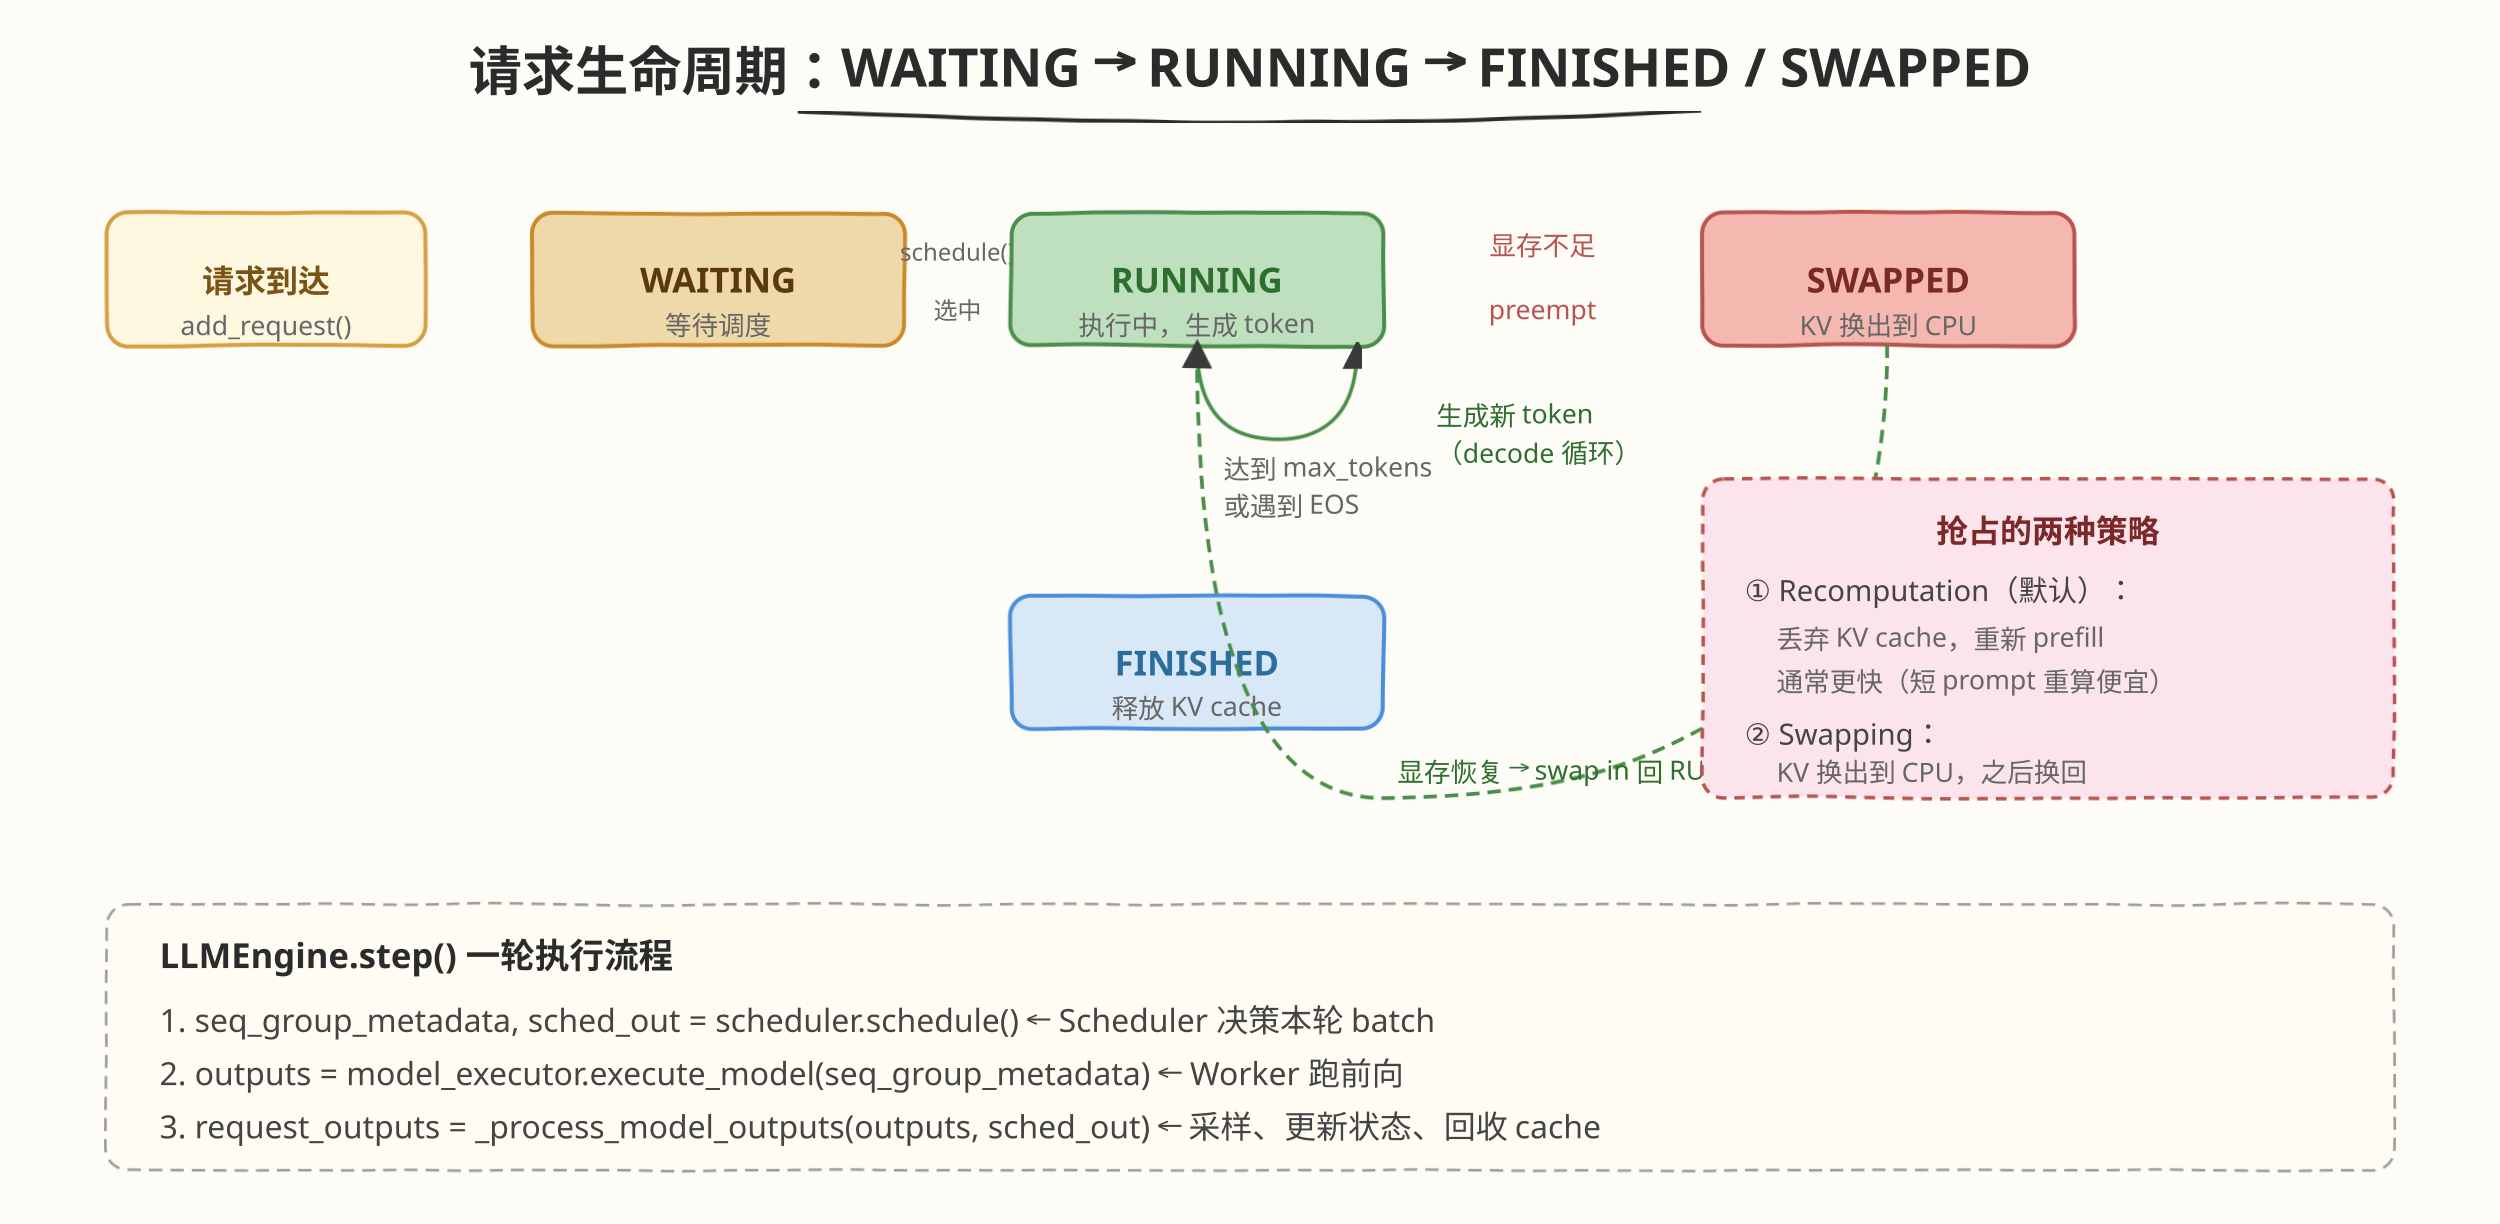
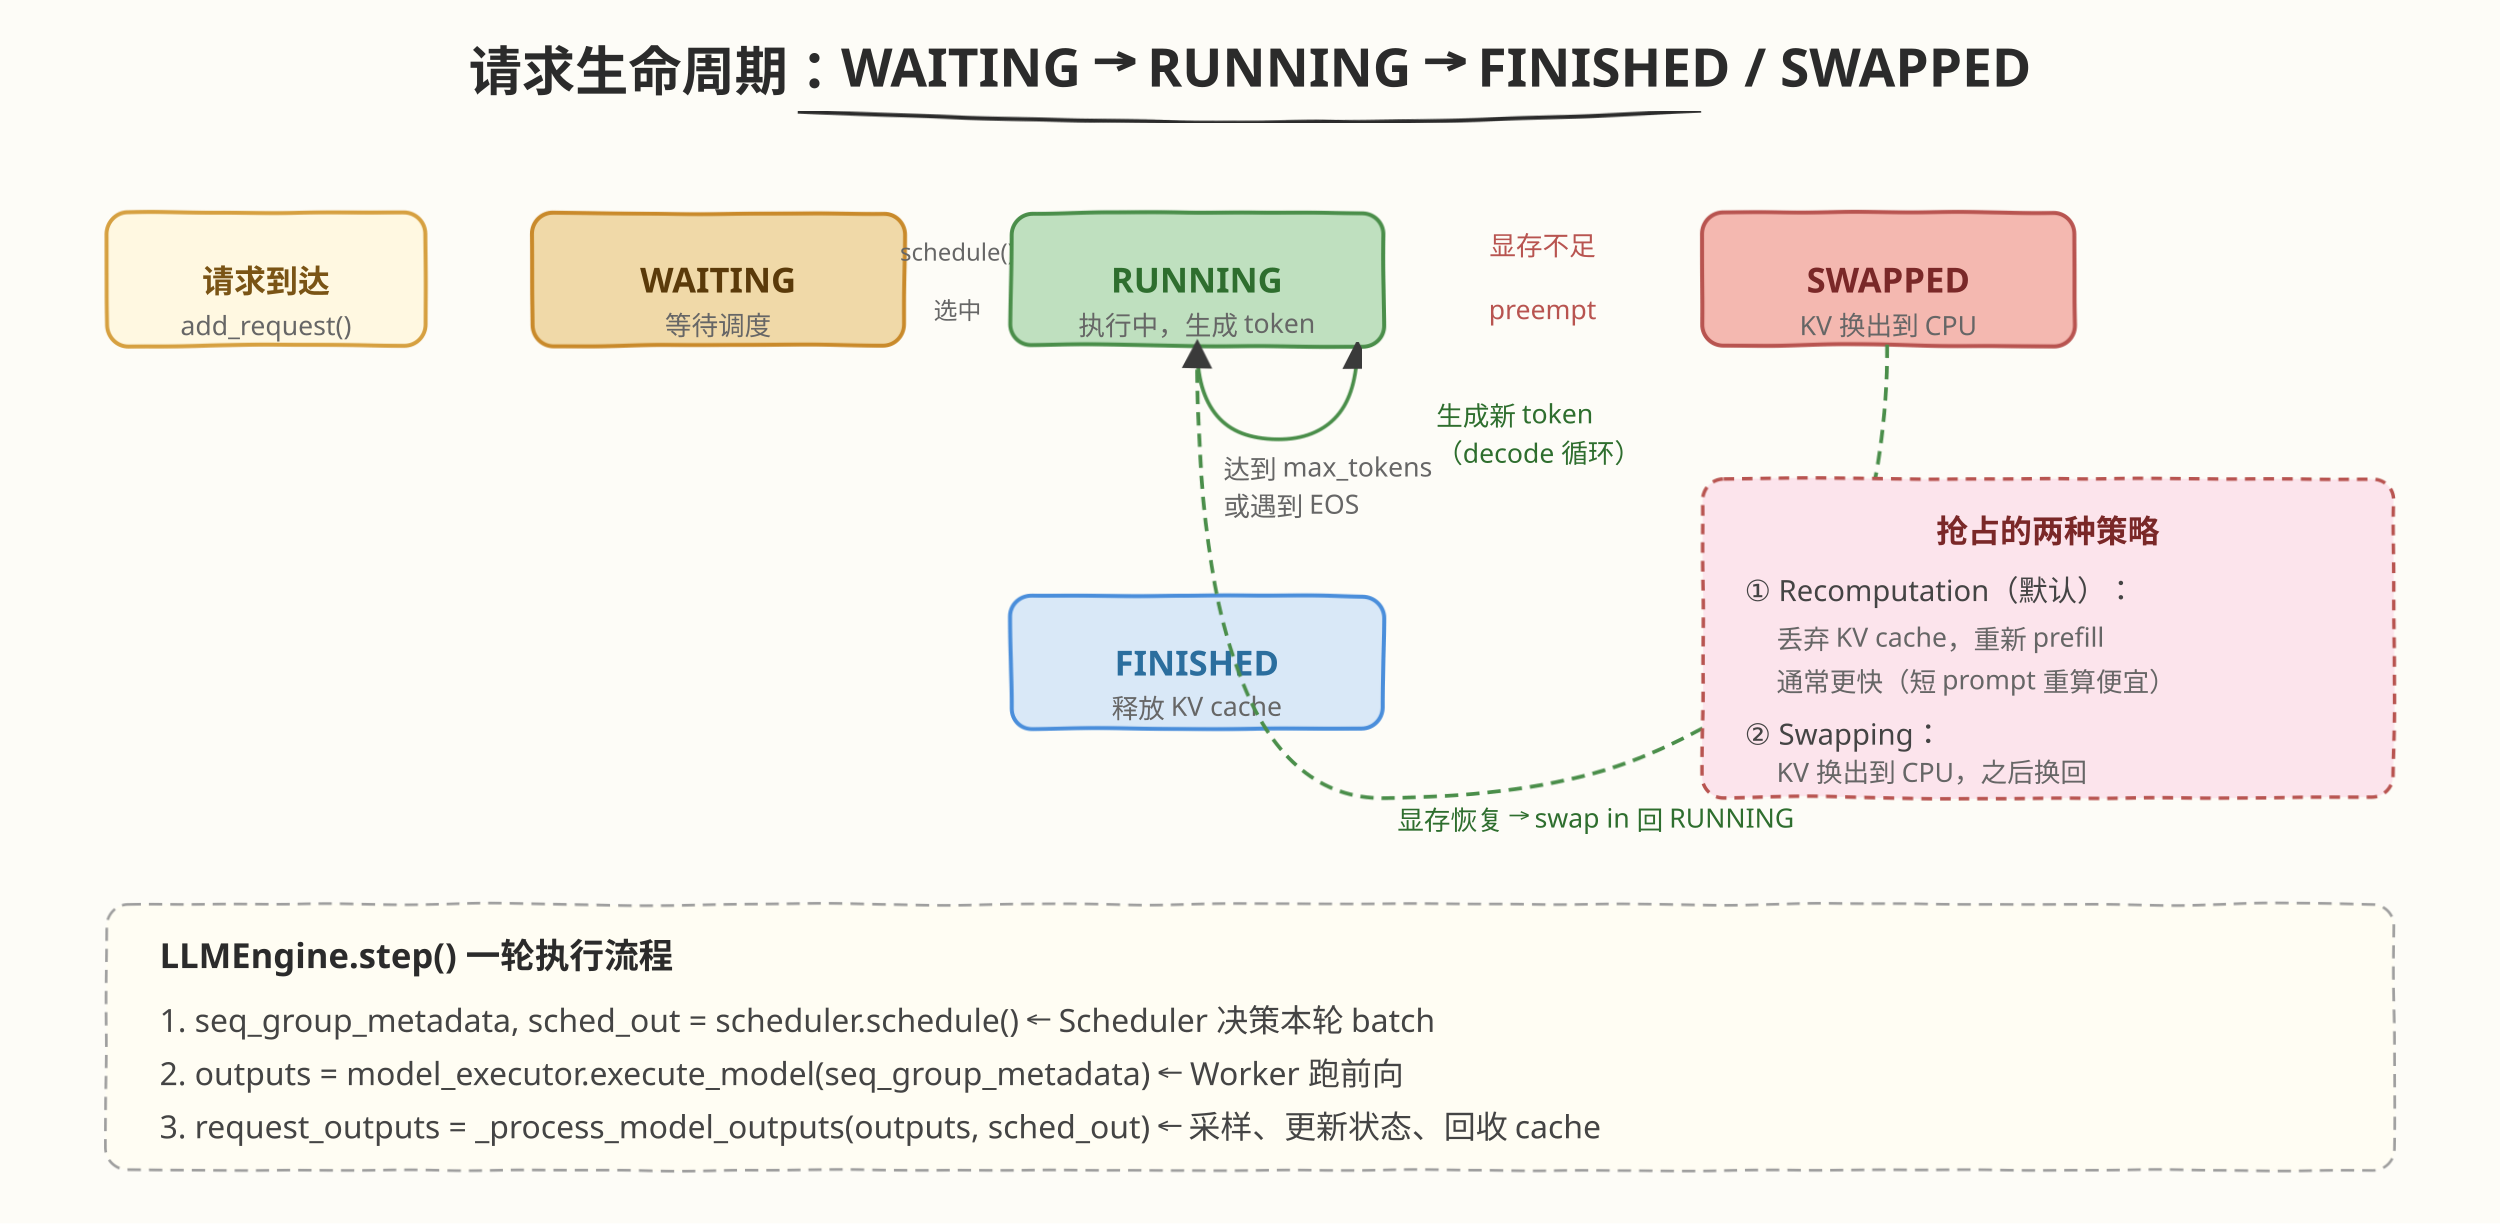
<svg xmlns="http://www.w3.org/2000/svg" width="940" height="460" viewBox="0 0 940 460" font-family="'Comic Sans MS','Marker Felt','Segoe UI','Kaiti SC',楷体,cursive">
  <defs>
    <filter id="sk" x="-3%" y="-3%" width="106%" height="106%">
      <feTurbulence type="fractalNoise" baseFrequency="0.018" numOctaves="2" seed="9" result="n" />
      <feDisplacementMap in="SourceGraphic" in2="n" scale="1.8" />
    </filter>
    <marker id="ar2" markerWidth="8" markerHeight="8" refX="6" refY="4" orient="auto">
      <path d="M0,0 L8,4 L0,8 z" fill="#3a3a3a" />
    </marker>
  </defs>
  <rect width="940" height="460" fill="#fdfcf7" />
  <text x="470" y="34" text-anchor="middle" font-size="20" font-weight="bold" fill="#2b2b2b">请求生命周期：WAITING → RUNNING → FINISHED / SWAPPED</text>
  <path d="M 300 42 Q 470 50 640 42" stroke="#2b2b2b" stroke-width="1.5" fill="none" filter="url(#sk)" />
  <g filter="url(#sk)">
    <rect x="40" y="80" width="120" height="50" rx="8" fill="#fff8e1" stroke="#d6a040" stroke-width="1.5" />
  </g>
  <text x="100" y="110" text-anchor="middle" font-size="12" font-weight="bold" fill="#7a5415">请求到达</text>
  <text x="100" y="126" text-anchor="middle" font-size="10" fill="#666">add_request()</text>
  <path d="M 160 105 L 200 105" stroke="#3a3a3a" stroke-width="1.6" fill="none" marker-end="url(#ar2)" filter="url(#sk)" />
  <g filter="url(#sk)">
    <rect x="200" y="80" width="140" height="50" rx="8" fill="#f0d9a8" stroke="#c98a2b" stroke-width="1.5" />
  </g>
  <text x="270" y="110" text-anchor="middle" font-size="13" font-weight="bold" fill="#5a3a0a">WAITING</text>
  <text x="270" y="126" text-anchor="middle" font-size="10" fill="#666">等待调度</text>
  <path d="M 340 105 L 380 105" stroke="#3a3a3a" stroke-width="1.6" fill="none" marker-end="url(#ar2)" filter="url(#sk)" />
  <text x="360" y="98" text-anchor="middle" font-size="9" fill="#666">schedule()</text>
  <text x="360" y="120" text-anchor="middle" font-size="9" fill="#666">选中</text>
  <g filter="url(#sk)">
    <rect x="380" y="80" width="140" height="50" rx="8" fill="#bfe0bf" stroke="#4a8e4a" stroke-width="1.5" />
  </g>
  <text x="450" y="110" text-anchor="middle" font-size="13" font-weight="bold" fill="#2e6e2e">RUNNING</text>
  <text x="450" y="126" text-anchor="middle" font-size="10" fill="#666">执行中，生成 token</text>
  <path d="M 450 130 Q 450 165 480 165 Q 510 165 510 130" stroke="#4a8e4a" stroke-width="1.4" fill="none" marker-end="url(#ar2)" filter="url(#sk)" />
  <text x="540" y="160" font-size="10" fill="#2e6e2e">生成新 token</text>
  <text x="540" y="174" font-size="10" fill="#2e6e2e">（decode 循环）</text>
  <path d="M 450 130 L 450 220" stroke="#3a3a3a" stroke-width="1.6" fill="none" marker-end="url(#ar2)" filter="url(#sk)" />
  <text x="460" y="180" font-size="10" fill="#666">达到 max_tokens</text>
  <text x="460" y="194" font-size="10" fill="#666">或遇到 EOS</text>
  <g filter="url(#sk)">
    <rect x="380" y="224" width="140" height="50" rx="8" fill="#d9e8f7" stroke="#4a8edb" stroke-width="1.5" />
  </g>
  <text x="450" y="254" text-anchor="middle" font-size="13" font-weight="bold" fill="#2b6e9e">FINISHED</text>
  <text x="450" y="270" text-anchor="middle" font-size="10" fill="#666">释放 KV cache</text>
  <path d="M 520 105 L 640 105" stroke="#b85450" stroke-width="1.6" fill="none" marker-end="url(#ar2)" filter="url(#sk)" />
  <text x="580" y="96" text-anchor="middle" font-size="10" fill="#b85450">显存不足</text>
  <text x="580" y="120" text-anchor="middle" font-size="10" fill="#b85450">preempt</text>
  <g filter="url(#sk)">
    <rect x="640" y="80" width="140" height="50" rx="8" fill="#f4b8b0" stroke="#b85450" stroke-width="1.5" />
  </g>
  <text x="710" y="110" text-anchor="middle" font-size="13" font-weight="bold" fill="#7a2828">SWAPPED</text>
  <text x="710" y="126" text-anchor="middle" font-size="10" fill="#666">KV 换出到 CPU</text>
  <path d="M 710 130 Q 710 300 520 300 Q 450 300 450 130" stroke="#4a8e4a" stroke-width="1.4" fill="none" stroke-dasharray="5 3" marker-end="url(#ar2)" filter="url(#sk)" />
-   <text x="600" y="294" text-anchor="middle" font-size="10" fill="#2e6e2e">显存恢复 → swap in 回 RUNNING</text>
+   <text x="600" y="312" text-anchor="middle" font-size="10" fill="#2e6e2e">显存恢复 → swap in 回 RUNNING</text>
  <g filter="url(#sk)">
    <rect x="640" y="180" width="260" height="120" rx="8" fill="#fce4ec" stroke="#b85450" stroke-width="1.3" stroke-dasharray="4 3" />
  </g>
  <text x="770" y="204" text-anchor="middle" font-size="12" font-weight="bold" fill="#7a2828">抢占的两种策略</text>
  <text x="656" y="226" font-size="11" fill="#444">① Recomputation（默认）：</text>
  <text x="668" y="244" font-size="10" fill="#666">丢弃 KV cache，重新 prefill</text>
  <text x="668" y="260" font-size="10" fill="#666">通常更快（短 prompt 重算便宜）</text>
  <text x="656" y="280" font-size="11" fill="#444">② Swapping：</text>
  <text x="668" y="294" font-size="10" fill="#666">KV 换出到 CPU，之后换回</text>
  <g filter="url(#sk)">
    <rect x="40" y="340" width="860" height="100" rx="8" fill="#fffdf3" stroke="#9e9e9e" stroke-dasharray="5 3" />
  </g>
  <text x="60" y="364" font-size="13" font-weight="bold" fill="#2b2b2b">LLMEngine.step() 一轮执行流程</text>
  <text x="60" y="388" font-size="12" fill="#444">1. seq_group_metadata, sched_out = scheduler.schedule()   ← Scheduler 决策本轮 batch</text>
  <text x="60" y="408" font-size="12" fill="#444">2. outputs = model_executor.execute_model(seq_group_metadata)   ← Worker 跑前向</text>
  <text x="60" y="428" font-size="12" fill="#444">3. request_outputs = _process_model_outputs(outputs, sched_out)   ← 采样、更新状态、回收 cache</text>
</svg>
